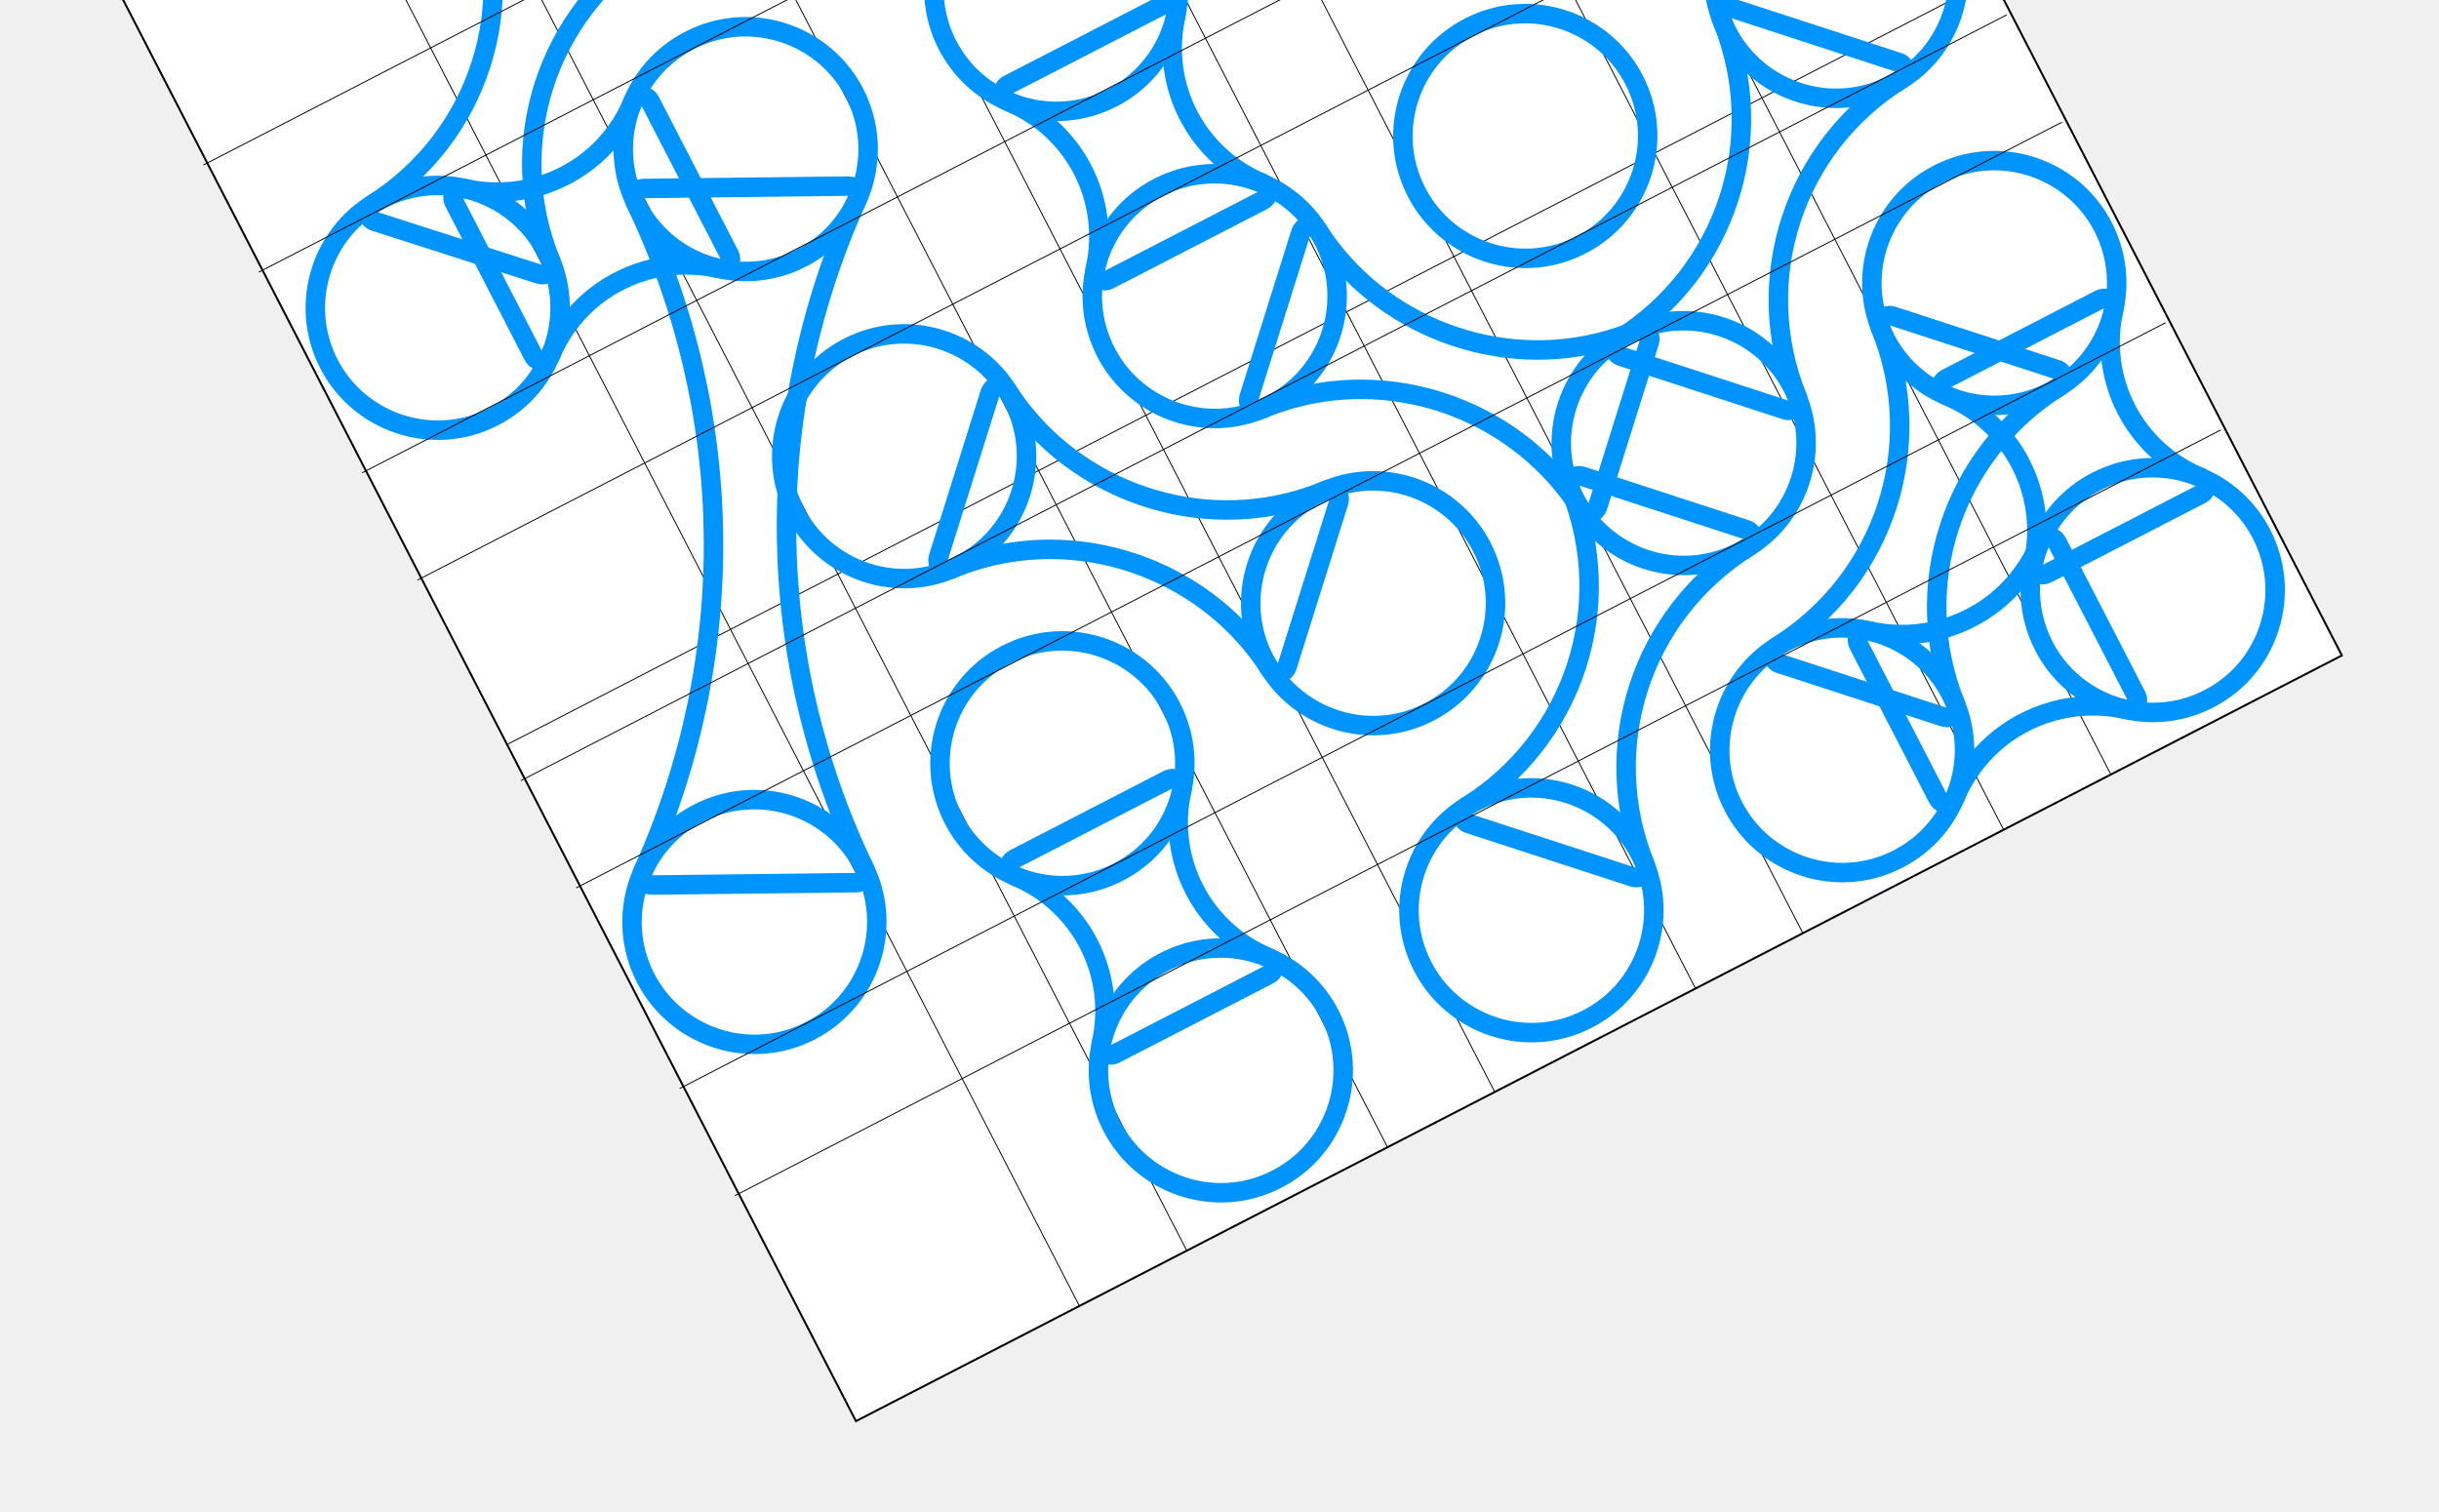
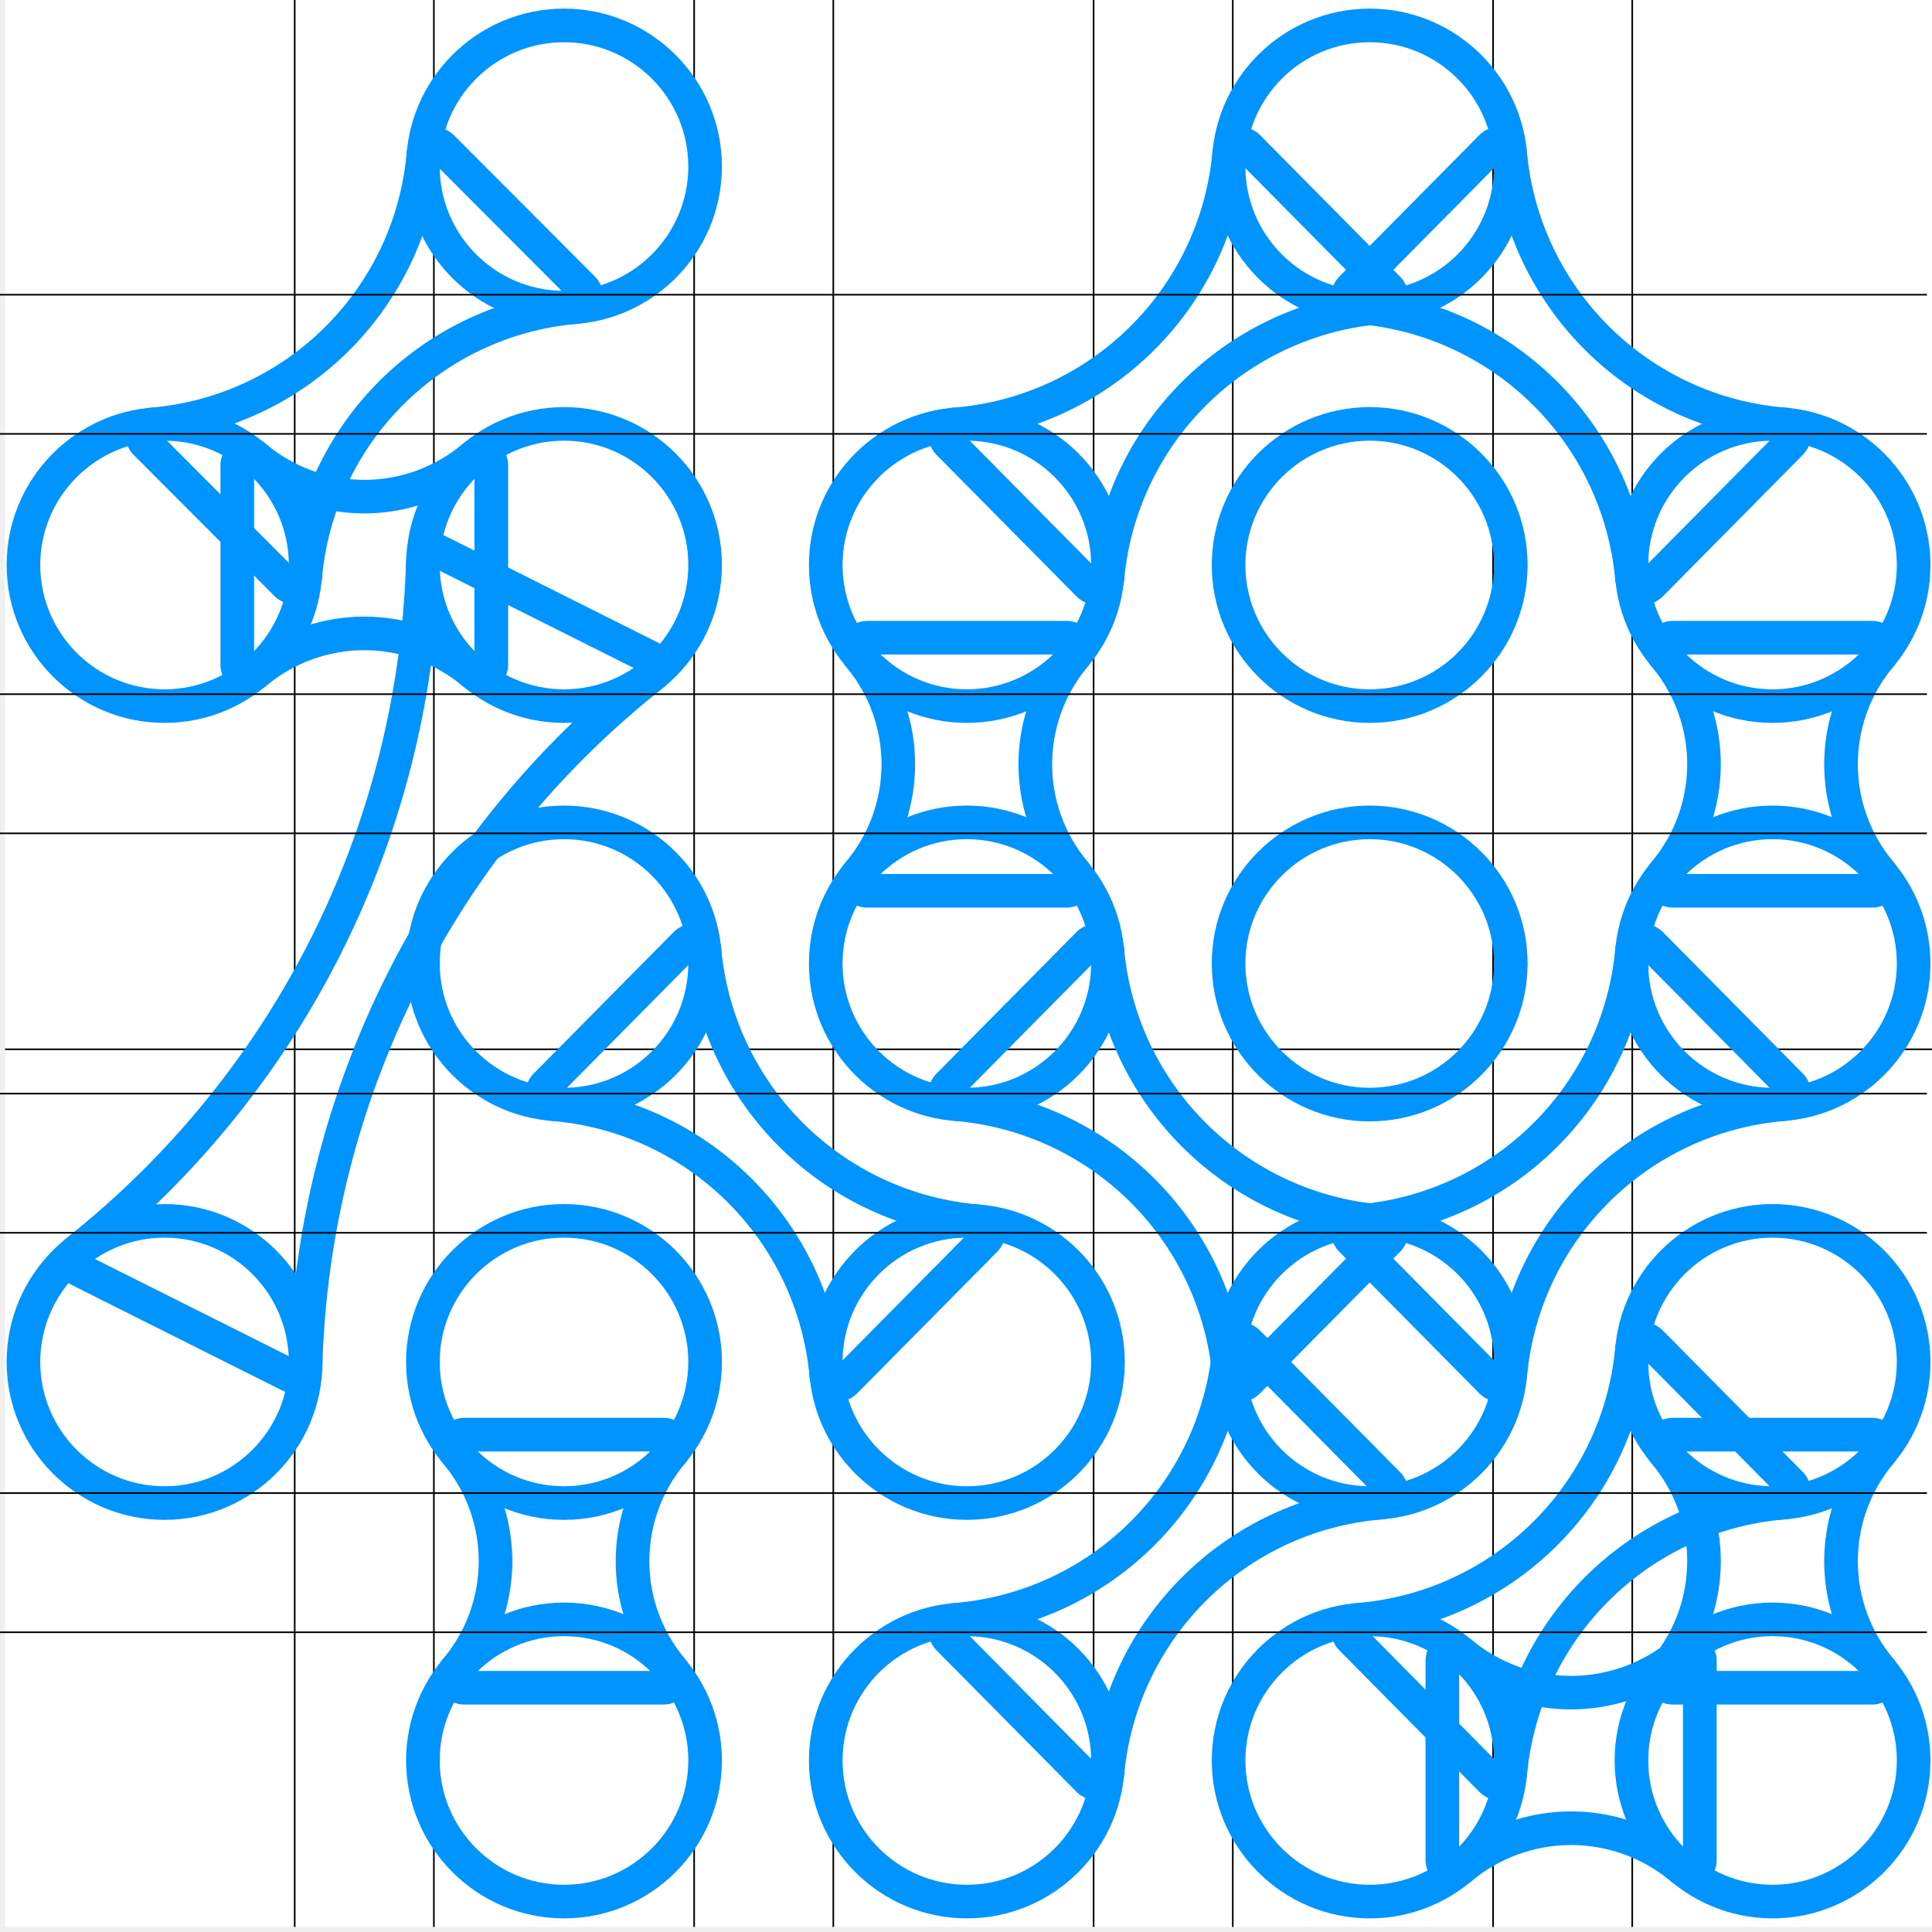
- <svg xmlns="http://www.w3.org/2000/svg" width="342" height="212" viewBox="0 0 342 212" fill="none">
-   <path d="M221.012 -116.341L12.654 -8.963L120.023 199.295L328.382 91.918L221.012 -116.341Z" fill="white" stroke="black" stroke-width="0.28" stroke-miterlimit="10" />
-   <path d="M43.961 -25.132L151.341 183.113" stroke="black" stroke-width="0.13" stroke-miterlimit="10" />
-   <path d="M59.013 -32.889L166.393 175.356" stroke="black" stroke-width="0.13" stroke-miterlimit="10" />
-   <path d="M87.158 -47.409L194.542 160.85" stroke="black" stroke-width="0.13" stroke-miterlimit="10" />
-   <path d="M102.195 -55.162L209.579 153.097" stroke="black" stroke-width="0.13" stroke-miterlimit="10" />
-   <path d="M130.345 -69.667L237.725 138.577" stroke="black" stroke-width="0.13" stroke-miterlimit="10" />
-   <path d="M145.396 -77.424L252.776 130.821" stroke="black" stroke-width="0.13" stroke-miterlimit="10" />
-   <path d="M173.531 -91.926L280.926 116.315" stroke="black" stroke-width="0.13" stroke-miterlimit="10" />
-   <path d="M188.583 -99.683L295.963 108.562" stroke="black" stroke-width="0.13" stroke-miterlimit="10" />
-   <path d="M279.473 -2.99L71.128 104.398" stroke="black" stroke-width="0.13" stroke-miterlimit="10" />
-   <path d="M87.037 -5.648C79.22 -3.421 70.824 -7.051 67.095 -14.296C62.754 -22.706 66.072 -33.079 74.489 -37.406C75.507 -37.929 76.569 -38.356 77.663 -38.668C85.48 -40.895 93.876 -37.265 97.605 -30.019C101.946 -21.61 98.629 -11.237 90.211 -6.91C89.193 -6.386 88.131 -5.96 87.037 -5.648Z" stroke="#0094FF" stroke-width="2.73" stroke-miterlimit="10" />
-   <path d="M76.397 38.471C76.152 38.541 75.887 38.539 75.63 38.456L52.539 31.047C52.043 30.893 51.688 30.465 51.616 29.941C51.549 29.431 51.794 28.925 52.228 28.646C67.129 19.268 73.118 0.619 66.469 -15.674C66.272 -16.147 66.377 -16.706 66.721 -17.084C66.885 -17.271 67.1 -17.394 67.33 -17.46C67.575 -17.529 67.84 -17.527 68.097 -17.445L91.188 -10.035C91.684 -9.881 92.039 -9.453 92.111 -8.929C92.178 -8.419 91.933 -7.914 91.499 -7.635C76.598 1.744 70.609 20.392 77.258 36.686C77.455 37.159 77.35 37.718 77.006 38.096C76.841 38.282 76.627 38.406 76.397 38.471Z" stroke="#0094FF" stroke-width="2.73" stroke-miterlimit="10" />
-   <path d="M109.251 37.421C101.433 39.648 93.037 36.019 89.308 28.773C87.215 24.702 86.824 20.052 88.212 15.69C89.614 11.323 92.615 7.761 96.703 5.663C97.721 5.14 98.782 4.713 99.876 4.401C107.694 2.175 116.09 5.804 119.819 13.05C121.913 17.121 122.303 21.77 120.915 26.133C119.513 30.5 116.512 34.062 112.425 36.159C111.406 36.683 110.345 37.11 109.251 37.421Z" stroke="#0094FF" stroke-width="2.73" stroke-miterlimit="10" />
-   <path d="M120.418 123.73C120.303 123.763 120.184 123.781 120.075 123.781L91.375 124.115C90.925 124.118 90.489 123.9 90.237 123.505C89.984 123.111 89.943 122.64 90.137 122.227C103.712 92.238 103.333 58.01 89.076 28.341C88.881 27.93 88.898 27.443 89.147 27.061C89.331 26.775 89.6 26.574 89.917 26.483C90.032 26.451 90.151 26.432 90.26 26.432L118.96 26.099C119.41 26.095 119.846 26.313 120.098 26.708C120.351 27.103 120.392 27.573 120.198 27.986C106.623 57.975 107.002 92.204 121.259 121.872C121.454 122.284 121.437 122.771 121.188 123.153C121.004 123.438 120.735 123.64 120.418 123.73Z" stroke="#0094FF" stroke-width="2.73" stroke-miterlimit="10" />
-   <path d="M76.339 50.561C76.238 50.59 76.137 50.618 76.028 50.618C75.506 50.643 75.035 50.357 74.795 49.896L63.675 28.342C63.435 27.881 63.493 27.32 63.8 26.922C63.985 26.698 64.219 26.538 64.493 26.46C64.709 26.398 64.927 26.398 65.157 26.442C68.516 27.196 72.04 27.11 75.352 26.167C81.427 24.437 86.31 20.105 88.748 14.292C88.907 13.92 89.232 13.641 89.62 13.53C89.721 13.502 89.822 13.473 89.931 13.473C90.453 13.449 90.924 13.735 91.164 14.195L102.284 35.749C102.524 36.21 102.466 36.771 102.159 37.17C101.974 37.394 101.74 37.554 101.466 37.632C101.25 37.693 101.032 37.693 100.802 37.65C97.443 36.895 93.919 36.981 90.608 37.924C84.532 39.655 79.649 43.986 77.211 49.799C77.052 50.171 76.727 50.45 76.339 50.561Z" stroke="#0094FF" stroke-width="2.73" stroke-miterlimit="10" />
-   <path d="M131.464 80.49C123.647 82.717 115.251 79.088 111.522 71.842C107.181 63.433 110.499 53.059 118.916 48.733C119.935 48.209 120.996 47.782 122.09 47.471C129.908 45.244 138.303 48.873 142.033 56.119C146.374 64.529 143.056 74.902 134.638 79.229C133.62 79.752 132.559 80.179 131.464 80.49Z" stroke="#0094FF" stroke-width="2.73" stroke-miterlimit="10" />
-   <path d="M179.565 94.389C179.565 94.389 179.435 94.426 179.378 94.443C178.868 94.51 178.366 94.28 178.083 93.832C169.488 80.379 152.755 74.037 137.409 78.409C136.041 78.798 134.683 79.278 133.375 79.822C133.332 79.834 133.274 79.85 133.231 79.863C132.785 79.99 132.316 79.874 131.965 79.57C131.587 79.227 131.431 78.68 131.586 78.184L138.849 55.05C138.991 54.621 139.333 54.29 139.75 54.171C139.808 54.155 139.88 54.134 139.937 54.118C140.447 54.05 140.949 54.281 141.232 54.729C149.827 68.181 166.56 74.523 181.907 70.152C183.274 69.763 184.632 69.283 185.94 68.739C185.983 68.727 186.041 68.71 186.084 68.698C186.53 68.571 186.999 68.686 187.35 68.991C187.728 69.334 187.884 69.881 187.729 70.376L180.466 93.51C180.324 93.94 179.982 94.271 179.565 94.389Z" stroke="#0094FF" stroke-width="2.73" stroke-miterlimit="10" />
-   <path d="M153.66 123.55C145.842 125.776 137.446 122.147 133.717 114.901C131.624 110.83 131.233 106.18 132.621 101.818C134.023 97.451 137.024 93.889 141.112 91.791C142.13 91.268 143.191 90.841 144.285 90.53C152.103 88.303 160.499 91.932 164.228 99.178C166.321 103.249 166.712 107.899 165.324 112.261C163.922 116.628 160.921 120.19 156.833 122.288C155.815 122.811 154.754 123.238 153.66 123.55Z" stroke="#0094FF" stroke-width="2.73" stroke-miterlimit="10" />
-   <path d="M156.113 147.899C155.71 148.014 155.268 147.938 154.929 147.676C154.511 147.36 154.331 146.835 154.434 146.324C156.639 136.579 151.543 126.72 142.337 122.87C141.858 122.664 141.542 122.209 141.518 121.687C141.494 121.165 141.78 120.695 142.241 120.454L163.791 109.338C163.873 109.299 163.955 109.26 164.042 109.235C164.445 109.12 164.887 109.196 165.226 109.458C165.643 109.775 165.823 110.299 165.72 110.811C163.515 120.556 168.612 130.415 177.817 134.265C178.296 134.47 178.612 134.925 178.637 135.447C178.661 135.969 178.379 136.454 177.914 136.68L156.349 147.801C156.267 147.84 156.185 147.879 156.098 147.903L156.113 147.899Z" stroke="#0094FF" stroke-width="2.73" stroke-miterlimit="10" />
-   <path d="M175.873 166.619C168.056 168.846 159.66 165.216 155.931 157.97C151.59 149.561 154.908 139.188 163.325 134.861C164.344 134.337 165.405 133.911 166.499 133.599C174.316 131.372 182.712 135.002 186.442 142.247C190.783 150.657 187.465 161.03 179.047 165.357C178.029 165.88 176.967 166.307 175.873 166.619Z" stroke="#0094FF" stroke-width="2.73" stroke-miterlimit="10" />
-   <path d="M152.802 14.966C144.984 17.192 136.588 13.563 132.859 6.317C128.518 -2.092 131.836 -12.465 140.254 -16.792C141.272 -17.316 142.333 -17.742 143.427 -18.054C151.245 -20.281 159.641 -16.651 163.37 -9.406C167.711 -0.996 164.393 9.377 155.975 13.704C154.957 14.227 153.896 14.654 152.802 14.966Z" stroke="#0094FF" stroke-width="2.73" stroke-miterlimit="10" />
-   <path d="M163.17 -6.175C162.925 -6.105 162.645 -6.103 162.388 -6.186L139.33 -13.697C138.834 -13.852 138.475 -14.294 138.422 -14.808C138.354 -15.318 138.6 -15.823 139.034 -16.102C154.073 -25.489 160.178 -44.218 153.554 -60.643C153.357 -61.115 153.462 -61.674 153.821 -62.056C153.989 -62.229 154.199 -62.367 154.429 -62.432C154.674 -62.502 154.954 -62.504 155.211 -62.421L178.269 -54.909C178.765 -54.755 179.124 -54.313 179.177 -53.799C179.245 -53.289 178.999 -52.784 178.565 -52.504C163.526 -43.118 157.421 -24.389 164.045 -7.964C164.242 -7.491 164.137 -6.932 163.779 -6.55C163.61 -6.378 163.4 -6.24 163.17 -6.175Z" stroke="#0094FF" stroke-width="2.73" stroke-miterlimit="10" />
-   <path d="M155.255 39.315C154.852 39.43 154.41 39.354 154.071 39.093C153.653 38.776 153.473 38.252 153.576 37.74C155.781 27.995 150.685 18.136 141.479 14.286C141 14.08 140.684 13.626 140.66 13.103C140.636 12.581 140.918 12.096 141.383 11.871L162.947 0.75C163.03 0.711 163.112 0.672 163.198 0.647C163.601 0.532 164.043 0.609 164.382 0.87C164.799 1.187 164.98 1.711 164.877 2.223C162.672 11.968 167.768 21.827 176.974 25.677C177.453 25.883 177.769 26.337 177.793 26.859C177.817 27.381 177.531 27.852 177.07 28.092L155.52 39.209C155.438 39.248 155.355 39.287 155.269 39.311L155.255 39.315Z" stroke="#0094FF" stroke-width="2.73" stroke-miterlimit="10" />
-   <path d="M175.015 58.035C167.198 60.262 158.802 56.632 155.073 49.387C152.979 45.316 152.589 40.666 153.977 36.303C155.379 31.937 158.38 28.375 162.467 26.277C163.486 25.754 164.547 25.327 165.641 25.015C173.458 22.788 181.854 26.418 185.584 33.664C187.677 37.735 188.068 42.384 186.68 46.747C185.278 51.114 182.276 54.675 178.189 56.773C177.171 57.297 176.109 57.723 175.015 58.035Z" stroke="#0094FF" stroke-width="2.73" stroke-miterlimit="10" />
-   <path d="M223.12 71.948C223.12 71.948 222.99 71.985 222.933 72.002C222.423 72.069 221.921 71.839 221.638 71.39C213.043 57.938 196.31 51.596 180.963 55.967C179.596 56.357 178.238 56.837 176.93 57.381C176.887 57.393 176.829 57.41 176.786 57.422C176.34 57.549 175.871 57.433 175.52 57.129C175.142 56.785 174.986 56.239 175.141 55.743L182.404 32.609C182.546 32.18 182.888 31.849 183.305 31.73C183.363 31.714 183.435 31.693 183.492 31.677C184.002 31.609 184.504 31.84 184.787 32.288C193.382 45.74 210.115 52.083 225.461 47.711C226.829 47.322 228.187 46.842 229.495 46.298C229.538 46.285 229.596 46.269 229.639 46.257C230.085 46.13 230.554 46.245 230.905 46.55C231.283 46.893 231.439 47.44 231.284 47.935L224.021 71.069C223.879 71.499 223.537 71.829 223.12 71.948Z" stroke="#0094FF" stroke-width="2.73" stroke-miterlimit="10" />
-   <path d="M197.229 101.104C189.412 103.331 181.016 99.702 177.286 92.456C172.945 84.046 176.263 73.673 184.681 69.346C185.699 68.823 186.761 68.396 187.855 68.085C195.672 65.858 204.068 69.487 207.797 76.733C212.138 85.142 208.82 95.516 200.403 99.843C199.384 100.366 198.323 100.793 197.229 101.104Z" stroke="#0094FF" stroke-width="2.73" stroke-miterlimit="10" />
-   <path d="M219.424 144.163C211.607 146.39 203.211 142.761 199.482 135.515C197.388 131.444 196.998 126.794 198.385 122.432C199.788 118.065 202.789 114.503 206.876 112.405C207.894 111.882 208.956 111.455 210.05 111.143C217.867 108.917 226.263 112.546 229.992 119.792C232.086 123.863 232.476 128.513 231.089 132.875C229.686 137.242 226.685 140.804 222.598 142.902C221.58 143.425 220.518 143.852 219.424 144.163Z" stroke="#0094FF" stroke-width="2.73" stroke-miterlimit="10" />
-   <path d="M229.792 123.023C229.547 123.093 229.268 123.094 229.011 123.012L205.952 115.5C205.457 115.346 205.097 114.903 205.044 114.39C204.977 113.88 205.222 113.374 205.656 113.095C220.695 103.708 226.801 84.98 220.176 68.555C219.98 68.082 220.085 67.523 220.443 67.141C220.612 66.969 220.822 66.831 221.052 66.765C221.297 66.696 221.576 66.694 221.833 66.776L244.892 74.288C245.387 74.443 245.747 74.885 245.8 75.399C245.867 75.909 245.622 76.414 245.188 76.693C230.149 86.08 224.044 104.808 230.668 121.233C230.865 121.706 230.759 122.265 230.401 122.647C230.232 122.82 230.022 122.957 229.792 123.023Z" stroke="#0094FF" stroke-width="2.73" stroke-miterlimit="10" />
-   <path d="M218.566 35.58C210.749 37.806 202.353 34.177 198.624 26.931C194.283 18.522 197.6 8.148 206.018 3.822C207.036 3.298 208.098 2.871 209.192 2.56C217.009 0.333 225.405 3.962 229.134 11.208C233.475 19.618 230.158 29.991 221.74 34.318C220.722 34.841 219.66 35.268 218.566 35.58Z" stroke="#0094FF" stroke-width="2.73" stroke-miterlimit="10" />
-   <path d="M240.78 78.649C232.962 80.876 224.566 77.246 220.837 70C218.744 65.929 218.353 61.28 219.741 56.917C221.143 52.55 224.144 48.989 228.232 46.891C229.25 46.367 230.311 45.941 231.406 45.629C239.223 43.402 247.619 47.032 251.348 54.278C255.689 62.687 252.371 73.06 243.954 77.387C242.935 77.91 241.874 78.337 240.78 78.649Z" stroke="#0094FF" stroke-width="2.73" stroke-miterlimit="10" />
-   <path d="M251.144 57.494C250.899 57.564 250.619 57.566 250.362 57.483L227.304 49.971C226.808 49.817 226.449 49.375 226.396 48.861C226.329 48.351 226.574 47.846 227.008 47.566C242.047 38.179 248.152 19.451 241.528 3.026C241.331 2.553 241.436 1.994 241.795 1.612C241.963 1.44 242.173 1.302 242.404 1.237C242.648 1.167 242.928 1.165 243.185 1.247L266.243 8.759C266.739 8.914 267.098 9.356 267.151 9.87C267.219 10.38 266.973 10.885 266.539 11.164C251.501 20.551 245.395 39.279 252.019 55.704C252.216 56.177 252.111 56.736 251.753 57.118C251.584 57.291 251.374 57.428 251.144 57.494Z" stroke="#0094FF" stroke-width="2.73" stroke-miterlimit="10" />
-   <path d="M262.993 121.718C255.176 123.945 246.78 120.315 243.051 113.07C238.71 104.66 242.028 94.287 250.445 89.96C251.464 89.437 252.525 89.01 253.619 88.698C261.437 86.472 269.832 90.101 273.562 97.347C277.903 105.756 274.585 116.129 266.167 120.456C265.149 120.98 264.088 121.407 262.993 121.718Z" stroke="#0094FF" stroke-width="2.73" stroke-miterlimit="10" />
-   <path d="M273.268 112.599C273.167 112.628 273.067 112.657 272.958 112.657C272.435 112.681 271.965 112.395 271.725 111.935L260.604 90.38C260.364 89.92 260.422 89.359 260.729 88.96C260.914 88.736 261.149 88.576 261.422 88.498C261.638 88.437 261.856 88.437 262.086 88.48C265.497 89.251 269.079 89.149 272.433 88.193C278.595 86.438 283.552 82.039 286.027 76.138C286.186 75.766 286.511 75.487 286.9 75.376C287 75.347 287.101 75.319 287.21 75.319C287.732 75.294 288.203 75.58 288.443 76.041L299.563 97.595C299.803 98.056 299.745 98.617 299.439 99.015C299.253 99.239 299.019 99.399 298.745 99.477C298.529 99.539 298.311 99.539 298.081 99.495C294.671 98.724 291.089 98.826 287.734 99.782C281.573 101.537 276.615 105.936 274.141 111.838C273.982 112.209 273.657 112.489 273.268 112.599Z" stroke="#0094FF" stroke-width="2.73" stroke-miterlimit="10" />
-   <path d="M273.343 100.567C273.098 100.637 272.819 100.639 272.562 100.557L249.503 93.045C249.008 92.89 248.648 92.448 248.595 91.934C248.528 91.424 248.773 90.919 249.207 90.64C264.246 81.253 270.351 62.525 263.727 46.1C263.53 45.627 263.636 45.068 263.994 44.686C264.163 44.513 264.372 44.376 264.603 44.31C264.848 44.24 265.127 44.238 265.384 44.321L288.443 51.833C288.938 51.987 289.298 52.429 289.351 52.943C289.418 53.453 289.173 53.959 288.739 54.238C273.7 63.624 267.594 82.353 274.218 98.778C274.415 99.251 274.31 99.81 273.952 100.192C273.783 100.364 273.573 100.502 273.343 100.567Z" stroke="#0094FF" stroke-width="2.73" stroke-miterlimit="10" />
-   <path d="M262.135 13.134C254.318 15.361 245.922 11.732 242.193 4.486C240.099 0.415 239.709 -4.235 241.097 -8.597C242.499 -12.964 245.5 -16.526 249.587 -18.624C250.606 -19.147 251.667 -19.574 252.761 -19.886C260.579 -22.112 268.974 -18.483 272.704 -11.237C274.797 -7.166 275.188 -2.516 273.8 1.846C272.398 6.213 269.397 9.775 265.309 11.873C264.291 12.396 263.23 12.823 262.135 13.134Z" stroke="#0094FF" stroke-width="2.73" stroke-miterlimit="10" />
-   <path d="M284.331 56.193C276.513 58.42 268.117 54.791 264.388 47.545C262.295 43.474 261.904 38.824 263.292 34.462C264.694 30.095 267.695 26.533 271.783 24.435C272.801 23.912 273.862 23.485 274.956 23.174C282.774 20.947 291.17 24.576 294.899 31.822C299.24 40.231 295.922 50.605 287.504 54.932C286.486 55.455 285.425 55.882 284.331 56.193Z" stroke="#0094FF" stroke-width="2.73" stroke-miterlimit="10" />
-   <path d="M286.784 80.543C286.381 80.658 285.939 80.582 285.6 80.32C285.182 80.004 285.002 79.479 285.105 78.968C287.31 69.222 282.214 59.363 273.008 55.514C272.529 55.308 272.213 54.853 272.189 54.331C272.165 53.809 272.451 53.339 272.912 53.098L294.462 41.981C294.544 41.942 294.626 41.903 294.713 41.879C295.116 41.764 295.558 41.84 295.897 42.102C296.314 42.419 296.495 42.943 296.391 43.454C294.186 53.2 299.283 63.059 308.488 66.908C308.967 67.114 309.283 67.569 309.308 68.091C309.332 68.613 309.05 69.098 308.585 69.324L287.035 80.441C286.952 80.48 286.87 80.519 286.784 80.543Z" stroke="#0094FF" stroke-width="2.73" stroke-miterlimit="10" />
-   <path d="M306.544 99.263C298.727 101.489 290.331 97.86 286.602 90.614C284.508 86.543 284.118 81.894 285.506 77.531C286.908 73.164 289.909 69.602 293.996 67.505C295.015 66.981 296.076 66.555 297.17 66.243C304.987 64.016 313.383 67.646 317.113 74.891C319.206 78.962 319.597 83.612 318.209 87.975C316.821 92.337 313.805 95.903 309.718 98.001C308.7 98.524 307.638 98.951 306.544 99.263Z" stroke="#0094FF" stroke-width="2.73" stroke-miterlimit="10" />
-   <path d="M66.064 59.68C58.247 61.906 49.851 58.277 46.121 51.031C41.781 42.622 45.098 32.248 53.516 27.922C54.534 27.398 55.596 26.971 56.69 26.66C64.507 24.433 72.903 28.062 76.632 35.308C80.973 43.718 77.656 54.091 69.238 58.418C68.22 58.941 67.158 59.368 66.064 59.68Z" stroke="#0094FF" stroke-width="2.73" stroke-miterlimit="10" />
-   <path d="M110.473 145.808C102.656 148.035 94.26 144.405 90.53 137.159C86.189 128.75 89.507 118.377 97.925 114.05C98.943 113.526 100.005 113.1 101.099 112.788C108.916 110.561 117.312 114.191 121.041 121.437C125.382 129.846 122.064 140.219 113.647 144.546C112.628 145.069 111.567 145.496 110.473 145.808Z" stroke="#0094FF" stroke-width="2.73" stroke-miterlimit="10" />
-   <path d="M236.867 -84.265L28.526 23.138" stroke="black" stroke-width="0.13" stroke-miterlimit="10" />
-   <path d="M244.623 -69.22L36.278 38.168" stroke="black" stroke-width="0.13" stroke-miterlimit="10" />
-   <path d="M259.128 -41.084L50.783 66.304" stroke="black" stroke-width="0.13" stroke-miterlimit="10" />
-   <path d="M266.884 -26.04L58.539 81.348" stroke="black" stroke-width="0.13" stroke-miterlimit="10" />
-   <path d="M281.385 2.082L73.04 109.47" stroke="black" stroke-width="0.13" stroke-miterlimit="10" />
-   <path d="M289.141 17.126L80.796 124.514" stroke="black" stroke-width="0.13" stroke-miterlimit="10" />
-   <path d="M303.66 45.258L95.301 152.65" stroke="black" stroke-width="0.13" stroke-miterlimit="10" />
-   <path d="M311.412 60.288L103.053 167.68" stroke="black" stroke-width="0.13" stroke-miterlimit="10" />
+ <svg xmlns="http://www.w3.org/2000/svg" width="300" height="300" viewBox="0 0 300 300" fill="none">
+   <path d="M300 6.10352e-05H0.788V299.212H300V6.10352e-05Z" fill="white" />
+   <path d="M45.886 0H45.638V299.212H45.886V0Z" fill="black" />
+   <path d="M67.496 0H67.248V299.212H67.496V0Z" fill="black" />
+   <path d="M107.91 0H107.662V299.212H107.91V0Z" fill="black" />
+   <path d="M129.52 0H129.272V299.212H129.52V0Z" fill="black" />
+   <path d="M169.94 0H169.692V299.212H169.94V0Z" fill="black" />
+   <path d="M191.55 6.10352e-05H191.302V299.212H191.55V6.10352e-05Z" fill="black" />
+   <path d="M231.97 0H231.722V299.212H231.97V0Z" fill="black" />
+   <path d="M253.579 0H253.332V299.212H253.579V0Z" fill="black" />
+   <path d="M300 162.81H0.788V163.058H300V162.81Z" fill="black" />
+   <path d="M87.579 50.377C74.058 50.377 63.06 39.379 63.06 25.858C63.06 12.336 74.058 1.339 87.579 1.339C101.1 1.339 112.098 12.336 112.098 25.858C112.098 39.379 101.1 50.377 87.579 50.377ZM87.579 6.557C76.934 6.557 68.278 15.213 68.278 25.858C68.278 36.503 76.934 45.159 87.579 45.159C98.224 45.159 106.88 36.503 106.88 25.858C106.88 15.213 98.224 6.557 87.579 6.557Z" fill="#0094FF" />
+   <path d="M45.682 93.827C44.53 93.827 43.445 93.375 42.63 92.56L20.761 70.642C19.582 69.457 19.191 67.683 19.764 66.118C20.337 64.553 21.78 63.446 23.444 63.303C44.58 61.479 61.28 44.817 63.154 23.687C63.302 22.023 64.41 20.585 65.98 20.012C66.454 19.841 66.944 19.753 67.451 19.753C68.603 19.753 69.688 20.204 70.504 21.02L92.372 42.938C93.552 44.123 93.943 45.897 93.37 47.462C92.797 49.026 91.353 50.134 89.689 50.277C68.553 52.101 51.853 68.763 49.98 89.893C49.831 91.557 48.723 92.995 47.153 93.563C46.679 93.733 46.189 93.822 45.682 93.822V93.827ZM25.797 68.3L44.982 87.535C47.809 65.418 65.209 48.057 87.331 45.291L68.146 26.056C65.319 48.172 47.919 65.534 25.797 68.3Z" fill="#0094FF" />
+   <path d="M87.579 112.252C74.058 112.252 63.06 101.254 63.06 87.733C63.06 74.212 74.058 63.214 87.579 63.214C101.1 63.214 112.098 74.212 112.098 87.733C112.098 101.254 101.1 112.252 87.579 112.252ZM87.579 68.432C76.934 68.432 68.278 77.088 68.278 87.733C68.278 98.378 76.934 107.034 87.579 107.034C98.224 107.034 106.88 98.378 106.88 87.733C106.88 77.088 98.224 68.432 87.579 68.432Z" fill="#0094FF" />
+   <path d="M45.748 216.366C45.081 216.366 44.415 216.206 43.814 215.909L11.063 199.495C9.741 198.828 8.86 197.555 8.705 196.084C8.551 194.613 9.157 193.181 10.314 192.26C42.663 166.64 61.886 128.286 63.054 87.034C63.099 85.551 63.881 84.218 65.148 83.458C66.388 82.714 68.002 82.653 69.292 83.303L102.042 99.717C103.37 100.384 104.246 101.657 104.4 103.133C104.555 104.604 103.948 106.031 102.791 106.952C70.443 132.572 51.219 170.926 50.051 212.179C50.013 213.655 49.225 214.994 47.958 215.754C47.291 216.157 46.525 216.366 45.742 216.366H45.748ZM14.672 195.462L44.889 210.608C46.481 168.827 65.925 130.027 98.45 103.75L68.234 88.604C66.647 130.39 47.197 169.185 14.672 195.462Z" fill="#0094FF" />
+   <path d="M74.587 107.525C73.573 107.525 72.592 107.166 71.815 106.516C67.55 102.935 62.134 100.962 56.564 100.962C50.993 100.962 45.577 102.935 41.313 106.516C40.051 107.574 38.211 107.817 36.717 107.122C35.208 106.417 34.232 104.885 34.232 103.216V72.256C34.232 70.587 35.208 69.055 36.723 68.35C38.216 67.655 40.056 67.898 41.318 68.956C45.583 72.537 50.999 74.51 56.569 74.51C62.14 74.51 67.556 72.537 71.821 68.956C73.082 67.898 74.923 67.655 76.416 68.35C77.925 69.055 78.901 70.587 78.901 72.256V103.216C78.901 104.885 77.925 106.417 76.41 107.122C75.837 107.392 75.22 107.525 74.587 107.525ZM56.564 95.745C62.724 95.745 68.735 97.723 73.677 101.348V74.118C68.73 77.744 62.724 79.722 56.564 79.722C50.404 79.722 44.393 77.744 39.45 74.118V101.348C44.398 97.723 50.404 95.745 56.564 95.745Z" fill="#0094FF" />
+   <path d="M87.579 174.128C74.058 174.128 63.06 163.13 63.06 149.609C63.06 136.088 74.058 125.09 87.579 125.09C101.1 125.09 112.098 136.088 112.098 149.609C112.098 163.13 101.1 174.128 87.579 174.128ZM87.579 130.308C76.934 130.308 68.278 138.964 68.278 149.609C68.278 160.254 76.934 168.91 87.579 168.91C98.224 168.91 106.88 160.254 106.88 149.609C106.88 138.964 98.224 130.308 87.579 130.308Z" fill="#0094FF" />
+   <path d="M130.01 217.666C129.514 217.666 129.024 217.584 128.556 217.413C126.985 216.851 125.872 215.413 125.713 213.754C123.735 192.492 106.852 175.792 85.573 174.045C83.909 173.907 82.46 172.811 81.882 171.246C81.303 169.681 81.683 167.901 82.857 166.717L104.632 144.705C105.789 143.537 107.607 143.124 109.15 143.68C110.72 144.242 111.833 145.68 111.993 147.339C113.971 168.601 130.853 185.302 152.132 187.048C153.796 187.186 155.245 188.282 155.824 189.847C156.402 191.412 156.017 193.192 154.843 194.376L133.068 216.388C132.264 217.204 131.145 217.666 130.005 217.666H130.01ZM87.91 169.036C110.186 171.725 127.768 189.12 130.705 211.363L149.807 192.051C127.531 189.362 109.949 171.968 107.012 149.724L87.91 169.036Z" fill="#0094FF" />
+   <path d="M87.579 236.003C74.058 236.003 63.06 225.005 63.06 211.484C63.06 197.963 74.058 186.966 87.579 186.966C101.1 186.966 112.098 197.963 112.098 211.484C112.098 225.005 101.1 236.003 87.579 236.003ZM87.579 192.183C76.934 192.183 68.278 200.839 68.278 211.484C68.278 222.129 76.934 230.785 87.579 230.785C98.224 230.785 106.88 222.129 106.88 211.484C106.88 200.839 98.224 192.183 87.579 192.183Z" fill="#0094FF" />
+   <path d="M103.061 264.682H72.102C70.432 264.682 68.9 263.707 68.195 262.191C67.49 260.676 67.727 258.875 68.801 257.596C76.179 248.803 76.179 236.036 68.801 227.242C67.727 225.964 67.49 224.162 68.195 222.647C68.9 221.132 70.438 220.157 72.102 220.157H103.061C104.731 220.157 106.263 221.132 106.968 222.647C107.673 224.157 107.436 225.959 106.362 227.237C98.984 236.031 98.984 248.797 106.362 257.591C107.436 258.869 107.673 260.671 106.968 262.186C106.263 263.696 104.731 264.676 103.061 264.676V264.682ZM73.964 259.464H101.194C93.744 249.32 93.744 235.529 101.194 225.386H73.964C81.413 235.529 81.413 249.32 73.964 259.464Z" fill="#0094FF" />
+   <path d="M87.579 297.884C74.058 297.884 63.06 286.887 63.06 273.365C63.06 259.844 74.058 248.847 87.579 248.847C101.1 248.847 112.098 259.844 112.098 273.365C112.098 286.887 101.1 297.884 87.579 297.884ZM87.579 254.064C76.934 254.064 68.278 262.726 68.278 273.365C68.278 284.005 76.934 292.666 87.579 292.666C98.224 292.666 106.88 284.01 106.88 273.365C106.88 262.72 98.224 254.064 87.579 254.064Z" fill="#0094FF" />
+   <path d="M150.132 112.252C136.611 112.252 125.613 101.254 125.613 87.733C125.613 74.212 136.611 63.214 150.132 63.214C163.653 63.214 174.651 74.212 174.651 87.733C174.651 101.254 163.653 112.252 150.132 112.252ZM150.132 68.432C139.487 68.432 130.831 77.088 130.831 87.733C130.831 98.378 139.487 107.034 150.132 107.034C160.777 107.034 169.433 98.378 169.433 87.733C169.433 77.088 160.777 68.432 150.132 68.432Z" fill="#0094FF" />
+   <path d="M170.254 93.915C169.113 93.915 167.995 93.447 167.191 92.637L145.416 70.625C144.242 69.441 143.856 67.661 144.44 66.096C145.019 64.531 146.468 63.435 148.132 63.297C169.417 61.55 186.299 44.85 188.277 23.588C188.431 21.924 189.544 20.491 191.12 19.929C192.663 19.378 194.481 19.791 195.638 20.954L217.413 42.966C218.586 44.15 218.972 45.93 218.394 47.495C217.815 49.06 216.366 50.162 214.702 50.299C193.417 52.046 176.535 68.746 174.557 90.009C174.403 91.673 173.29 93.105 171.714 93.667C171.251 93.833 170.761 93.921 170.265 93.921L170.254 93.915ZM150.457 68.305L169.56 87.618C172.491 65.374 190.078 47.98 212.355 45.291L193.252 25.979C190.321 48.222 172.733 65.617 150.457 68.305Z" fill="#0094FF" />
+   <path d="M165.609 140.931H134.649C132.98 140.931 131.448 139.956 130.743 138.44C130.038 136.925 130.275 135.123 131.349 133.845C138.727 125.051 138.727 112.285 131.349 103.491C130.275 102.213 130.038 100.411 130.743 98.902C131.448 97.386 132.985 96.411 134.649 96.411H165.609C167.279 96.411 168.81 97.386 169.516 98.902C170.221 100.411 169.984 102.219 168.91 103.497C161.532 112.291 161.532 125.057 168.91 133.851C169.984 135.129 170.221 136.931 169.516 138.446C168.81 139.956 167.279 140.936 165.609 140.936V140.931ZM136.512 135.713H163.741C156.292 125.569 156.292 111.778 163.741 101.635H136.512C143.961 111.778 143.961 125.569 136.512 135.713Z" fill="#0094FF" />
+   <path d="M150.132 174.128C136.611 174.128 125.613 163.13 125.613 149.609C125.613 136.088 136.611 125.09 150.132 125.09C163.653 125.09 174.651 136.088 174.651 149.609C174.651 163.13 163.653 174.128 150.132 174.128ZM150.132 130.308C139.487 130.308 130.831 138.964 130.831 149.609C130.831 160.254 139.487 168.91 150.132 168.91C160.777 168.91 169.433 160.254 169.433 149.609C169.433 138.964 160.777 130.308 150.132 130.308Z" fill="#0094FF" />
+   <path d="M192.563 217.666C192.068 217.666 191.577 217.584 191.109 217.413C189.539 216.851 188.426 215.413 188.266 213.754C186.288 192.492 169.406 175.792 148.127 174.045C146.463 173.907 145.014 172.811 144.435 171.246C143.856 169.681 144.237 167.901 145.41 166.717L167.185 144.705C168.342 143.537 170.16 143.124 171.703 143.68C173.274 144.242 174.387 145.68 174.546 147.339C176.524 168.601 193.407 185.302 214.686 187.048C216.349 187.186 217.799 188.282 218.377 189.847C218.956 191.412 218.57 193.192 217.396 194.376L195.621 216.388C194.817 217.204 193.699 217.666 192.558 217.666H192.563ZM150.463 169.036C172.739 171.725 190.321 189.12 193.258 211.363L212.36 192.051C190.084 189.362 172.502 171.968 169.565 149.724L150.463 169.036Z" fill="#0094FF" />
+   <path d="M150.132 236.003C136.611 236.003 125.613 225.005 125.613 211.484C125.613 197.963 136.611 186.966 150.132 186.966C163.653 186.966 174.651 197.963 174.651 211.484C174.651 225.005 163.653 236.003 150.132 236.003ZM150.132 192.183C139.487 192.183 130.831 200.839 130.831 211.484C130.831 222.129 139.487 230.785 150.132 230.785C160.777 230.785 169.433 222.129 169.433 211.484C169.433 200.839 160.777 192.183 150.132 192.183Z" fill="#0094FF" />
+   <path d="M150.132 297.884C136.611 297.884 125.613 286.887 125.613 273.365C125.613 259.844 136.611 248.847 150.132 248.847C163.653 248.847 174.651 259.844 174.651 273.365C174.651 286.887 163.653 297.884 150.132 297.884ZM150.132 254.064C139.487 254.064 130.831 262.726 130.831 273.365C130.831 284.005 139.487 292.666 150.132 292.666C160.777 292.666 169.433 284.01 169.433 273.365C169.433 262.72 160.777 254.064 150.132 254.064Z" fill="#0094FF" />
+   <path d="M170.254 279.542C169.108 279.542 167.995 279.074 167.19 278.264L145.415 256.252C144.242 255.067 143.856 253.288 144.435 251.723C145.013 250.158 146.462 249.056 148.126 248.924C169.411 247.177 186.293 230.477 188.266 209.214C188.42 207.55 189.533 206.118 191.109 205.556C192.651 205.005 194.47 205.418 195.627 206.581L217.402 228.592C218.575 229.777 218.961 231.551 218.382 233.121C217.804 234.686 216.355 235.788 214.691 235.92C193.406 237.667 176.524 254.367 174.552 275.63C174.397 277.294 173.284 278.726 171.708 279.288C171.246 279.454 170.755 279.542 170.259 279.542H170.254ZM150.462 253.932L169.565 273.244C172.496 251.001 190.084 233.606 212.355 230.918L193.252 211.606C190.321 233.849 172.733 251.243 150.462 253.938V253.932Z" fill="#0094FF" />
+   <path d="M212.686 50.377C199.165 50.377 188.167 39.379 188.167 25.858C188.167 12.336 199.165 1.339 212.686 1.339C226.207 1.339 237.205 12.336 237.205 25.858C237.205 39.379 226.207 50.377 212.686 50.377ZM212.686 6.557C202.041 6.557 193.385 15.213 193.385 25.858C193.385 36.503 202.041 45.159 212.686 45.159C223.331 45.159 231.987 36.503 231.987 25.858C231.987 15.213 223.331 6.557 212.686 6.557Z" fill="#0094FF" />
+   <path d="M255.111 93.915C254.615 93.915 254.125 93.833 253.656 93.662C252.086 93.1 250.973 91.662 250.813 90.003C248.835 68.741 231.953 52.041 210.674 50.294C209.01 50.156 207.561 49.06 206.982 47.495C206.404 45.93 206.784 44.15 207.958 42.966L229.733 20.954C230.89 19.786 232.708 19.373 234.251 19.929C235.821 20.491 236.934 21.929 237.094 23.588C239.072 44.85 255.954 61.55 277.233 63.297C278.897 63.435 280.346 64.531 280.924 66.096C281.503 67.661 281.117 69.441 279.944 70.625L258.169 92.637C257.364 93.453 256.246 93.915 255.105 93.915H255.111ZM213.01 45.285C235.286 47.974 252.868 65.369 255.805 87.618L274.908 68.305C252.631 65.617 235.05 48.222 232.113 25.973L213.01 45.285Z" fill="#0094FF" />
+   <path d="M212.686 112.252C199.165 112.252 188.167 101.254 188.167 87.733C188.167 74.212 199.165 63.214 212.686 63.214C226.207 63.214 237.205 74.212 237.205 87.733C237.205 101.254 226.207 112.252 212.686 112.252ZM212.686 68.432C202.041 68.432 193.385 77.088 193.385 87.733C193.385 98.378 202.041 107.034 212.686 107.034C223.331 107.034 231.987 98.378 231.987 87.733C231.987 77.088 223.331 68.432 212.686 68.432Z" fill="#0094FF" />
+   <path d="M212.685 174.128C199.164 174.128 188.166 163.13 188.166 149.609C188.166 136.088 199.164 125.09 212.685 125.09C226.206 125.09 237.204 136.088 237.204 149.609C237.204 163.13 226.206 174.128 212.685 174.128ZM212.685 130.308C202.04 130.308 193.384 138.964 193.384 149.609C193.384 160.254 202.04 168.91 212.685 168.91C223.33 168.91 231.986 160.254 231.986 149.609C231.986 138.964 223.33 130.308 212.685 130.308Z" fill="#0094FF" />
+   <path d="M212.685 236.003C199.164 236.003 188.166 225.005 188.166 211.484C188.166 197.963 199.164 186.966 212.685 186.966C226.206 186.966 237.204 197.963 237.204 211.484C237.204 225.005 226.206 236.003 212.685 236.003ZM212.685 192.183C202.04 192.183 193.384 200.839 193.384 211.484C193.384 222.129 202.04 230.785 212.685 230.785C223.33 230.785 231.986 222.129 231.986 211.484C231.986 200.839 223.33 192.183 212.685 192.183Z" fill="#0094FF" />
+   <path d="M232.807 217.666C231.661 217.666 230.548 217.198 229.744 216.388L207.969 194.376C206.795 193.192 206.41 191.412 206.994 189.847C207.572 188.282 209.021 187.186 210.685 187.048C231.97 185.302 248.852 168.601 250.824 147.339C250.979 145.675 252.092 144.242 253.668 143.68C255.21 143.129 257.028 143.542 258.186 144.705L279.96 166.717C281.134 167.901 281.52 169.681 280.941 171.246C280.363 172.811 278.914 173.913 277.25 174.051C255.965 175.797 239.083 192.497 237.105 213.76C236.951 215.424 235.838 216.856 234.262 217.418C233.794 217.584 233.303 217.672 232.807 217.672V217.666ZM213.01 192.057L232.113 211.369C235.044 189.125 252.632 171.731 274.908 169.036L255.805 149.725C252.874 171.968 235.287 189.362 213.01 192.057Z" fill="#0094FF" />
+   <path d="M212.685 297.884C199.164 297.884 188.166 286.887 188.166 273.365C188.166 259.844 199.164 248.847 212.685 248.847C226.206 248.847 237.204 259.844 237.204 273.365C237.204 286.887 226.206 297.884 212.685 297.884ZM212.685 254.064C202.04 254.064 193.384 262.726 193.384 273.365C193.384 284.005 202.04 292.666 212.685 292.666C223.33 292.666 231.986 284.01 231.986 273.365C231.986 262.72 223.33 254.064 212.685 254.064Z" fill="#0094FF" />
+   <path d="M262.246 293.151C261.233 293.151 260.246 292.793 259.475 292.143C255.133 288.501 249.623 286.495 243.959 286.495C238.295 286.495 232.785 288.501 228.444 292.143C227.187 293.201 225.342 293.443 223.848 292.749C222.333 292.044 221.358 290.506 221.358 288.842V257.883C221.358 256.213 222.333 254.681 223.848 253.976C225.342 253.282 227.182 253.524 228.444 254.582C232.785 258.224 238.295 260.23 243.959 260.23C249.623 260.23 255.133 258.224 259.475 254.582C260.731 253.524 262.577 253.282 264.07 253.976C265.585 254.681 266.561 256.219 266.561 257.883V288.842C266.561 290.512 265.585 292.044 264.07 292.749C263.497 293.019 262.88 293.151 262.246 293.151ZM226.581 259.74V286.969C231.606 283.283 237.706 281.272 243.959 281.272C250.213 281.272 256.318 283.283 261.337 286.969V259.74C256.312 263.426 250.213 265.437 243.959 265.437C237.706 265.437 231.601 263.426 226.581 259.74Z" fill="#0094FF" />
+   <path d="M232.807 279.542C231.661 279.542 230.542 279.074 229.738 278.264L207.963 256.252C206.789 255.067 206.404 253.288 206.988 251.723C207.566 250.158 209.015 249.056 210.679 248.924C231.964 247.177 248.846 230.477 250.819 209.214C250.973 207.55 252.086 206.118 253.662 205.556C255.204 205.005 257.023 205.418 258.18 206.581L279.955 228.592C281.128 229.777 281.514 231.551 280.935 233.121C280.357 234.686 278.908 235.788 277.244 235.92C255.959 237.667 239.077 254.367 237.105 275.63C236.95 277.294 235.837 278.726 234.262 279.288C233.799 279.454 233.308 279.542 232.807 279.542ZM213.016 253.932L232.118 273.244C235.049 251.001 252.637 233.606 274.908 230.912L255.805 211.6C252.874 233.843 235.286 251.238 213.016 253.932Z" fill="#0094FF" />
+   <path d="M275.239 112.252C261.718 112.252 250.72 101.254 250.72 87.733C250.72 74.212 261.718 63.214 275.239 63.214C288.76 63.214 299.758 74.212 299.758 87.733C299.758 101.254 288.76 112.252 275.239 112.252ZM275.239 68.432C264.594 68.432 255.938 77.088 255.938 87.733C255.938 98.378 264.594 107.034 275.239 107.034C285.884 107.034 294.54 98.378 294.54 87.733C294.54 77.088 285.884 68.432 275.239 68.432Z" fill="#0094FF" />
+   <path d="M290.716 140.931H259.756C258.086 140.931 256.555 139.956 255.849 138.44C255.144 136.925 255.381 135.123 256.455 133.845C263.833 125.051 263.833 112.285 256.455 103.491C255.381 102.213 255.144 100.411 255.849 98.902C256.555 97.386 258.092 96.411 259.756 96.411H290.716C292.385 96.411 293.917 97.386 294.622 98.902C295.327 100.411 295.09 102.219 294.016 103.497C286.638 112.291 286.638 125.057 294.016 133.851C295.09 135.129 295.327 136.931 294.622 138.446C293.917 139.956 292.385 140.936 290.716 140.936V140.931ZM261.618 135.713H288.848C281.399 125.569 281.399 111.778 288.848 101.635H261.618C269.067 111.778 269.067 125.569 261.618 135.713Z" fill="#0094FF" />
+   <path d="M275.239 174.128C261.718 174.128 250.72 163.13 250.72 149.609C250.72 136.088 261.718 125.09 275.239 125.09C288.76 125.09 299.758 136.088 299.758 149.609C299.758 163.13 288.76 174.128 275.239 174.128ZM275.239 130.308C264.594 130.308 255.938 138.964 255.938 149.609C255.938 160.254 264.594 168.91 275.239 168.91C285.884 168.91 294.54 160.254 294.54 149.609C294.54 138.964 285.884 130.308 275.239 130.308Z" fill="#0094FF" />
+   <path d="M275.239 236.003C261.718 236.003 250.72 225.005 250.72 211.484C250.72 197.963 261.718 186.966 275.239 186.966C288.76 186.966 299.758 197.963 299.758 211.484C299.758 225.005 288.76 236.003 275.239 236.003ZM275.239 192.183C264.594 192.183 255.938 200.839 255.938 211.484C255.938 222.129 264.594 230.785 275.239 230.785C285.884 230.785 294.54 222.129 294.54 211.484C294.54 200.839 285.884 192.183 275.239 192.183Z" fill="#0094FF" />
+   <path d="M290.716 264.682H259.756C258.086 264.682 256.555 263.707 255.849 262.191C255.144 260.676 255.381 258.875 256.455 257.596C263.833 248.803 263.833 236.036 256.455 227.242C255.381 225.964 255.144 224.162 255.849 222.647C256.555 221.132 258.092 220.157 259.756 220.157H290.716C292.385 220.157 293.917 221.132 294.622 222.647C295.327 224.157 295.09 225.964 294.016 227.242C286.638 236.036 286.638 248.803 294.016 257.596C295.09 258.875 295.327 260.676 294.622 262.191C293.917 263.707 292.38 264.682 290.716 264.682ZM261.618 259.464H288.848C281.399 249.32 281.399 235.529 288.848 225.386H261.618C269.067 235.529 269.067 249.32 261.618 259.464Z" fill="#0094FF" />
+   <path d="M275.239 297.884C261.718 297.884 250.72 286.887 250.72 273.365C250.72 259.844 261.718 248.847 275.239 248.847C288.76 248.847 299.758 259.844 299.758 273.365C299.758 286.887 288.76 297.884 275.239 297.884ZM275.239 254.064C264.594 254.064 255.938 262.726 255.938 273.365C255.938 284.005 264.594 292.666 275.239 292.666C285.884 292.666 294.54 284.01 294.54 273.365C294.54 262.72 285.884 254.064 275.239 254.064Z" fill="#0094FF" />
+   <path d="M25.549 112.252C12.028 112.252 1.03 101.254 1.03 87.733C1.03 74.212 12.028 63.214 25.549 63.214C39.07 63.214 50.068 74.212 50.068 87.733C50.068 101.254 39.07 112.252 25.549 112.252ZM25.549 68.432C14.904 68.432 6.248 77.088 6.248 87.733C6.248 98.378 14.904 107.034 25.549 107.034C36.194 107.034 44.85 98.378 44.85 87.733C44.85 77.088 36.194 68.432 25.549 68.432Z" fill="#0094FF" />
+   <path d="M25.549 236.003C12.028 236.003 1.03 225.005 1.03 211.484C1.03 197.963 12.028 186.966 25.549 186.966C39.07 186.966 50.068 197.963 50.068 211.484C50.068 225.005 39.07 236.003 25.549 236.003ZM25.549 192.183C14.904 192.183 6.248 200.839 6.248 211.484C6.248 222.129 14.904 230.785 25.549 230.785C36.194 230.785 44.85 222.129 44.85 211.484C44.85 200.839 36.194 192.183 25.549 192.183Z" fill="#0094FF" />
+   <path d="M299.212 45.638H0V45.886H299.212V45.638Z" fill="black" />
+   <path d="M299.212 67.248H0V67.496H299.212V67.248Z" fill="black" />
+   <path d="M299.212 107.668H0V107.916H299.212V107.668Z" fill="black" />
+   <path d="M299.212 129.277H0V129.525H299.212V129.277Z" fill="black" />
+   <path d="M299.212 169.692H0V169.94H299.212V169.692Z" fill="black" />
+   <path d="M299.212 191.302H0V191.55H299.212V191.302Z" fill="black" />
+   <path d="M299.212 231.722H0V231.97H299.212V231.722Z" fill="black" />
+   <path d="M299.212 253.332H0V253.58H299.212V253.332Z" fill="black" />
</svg>
